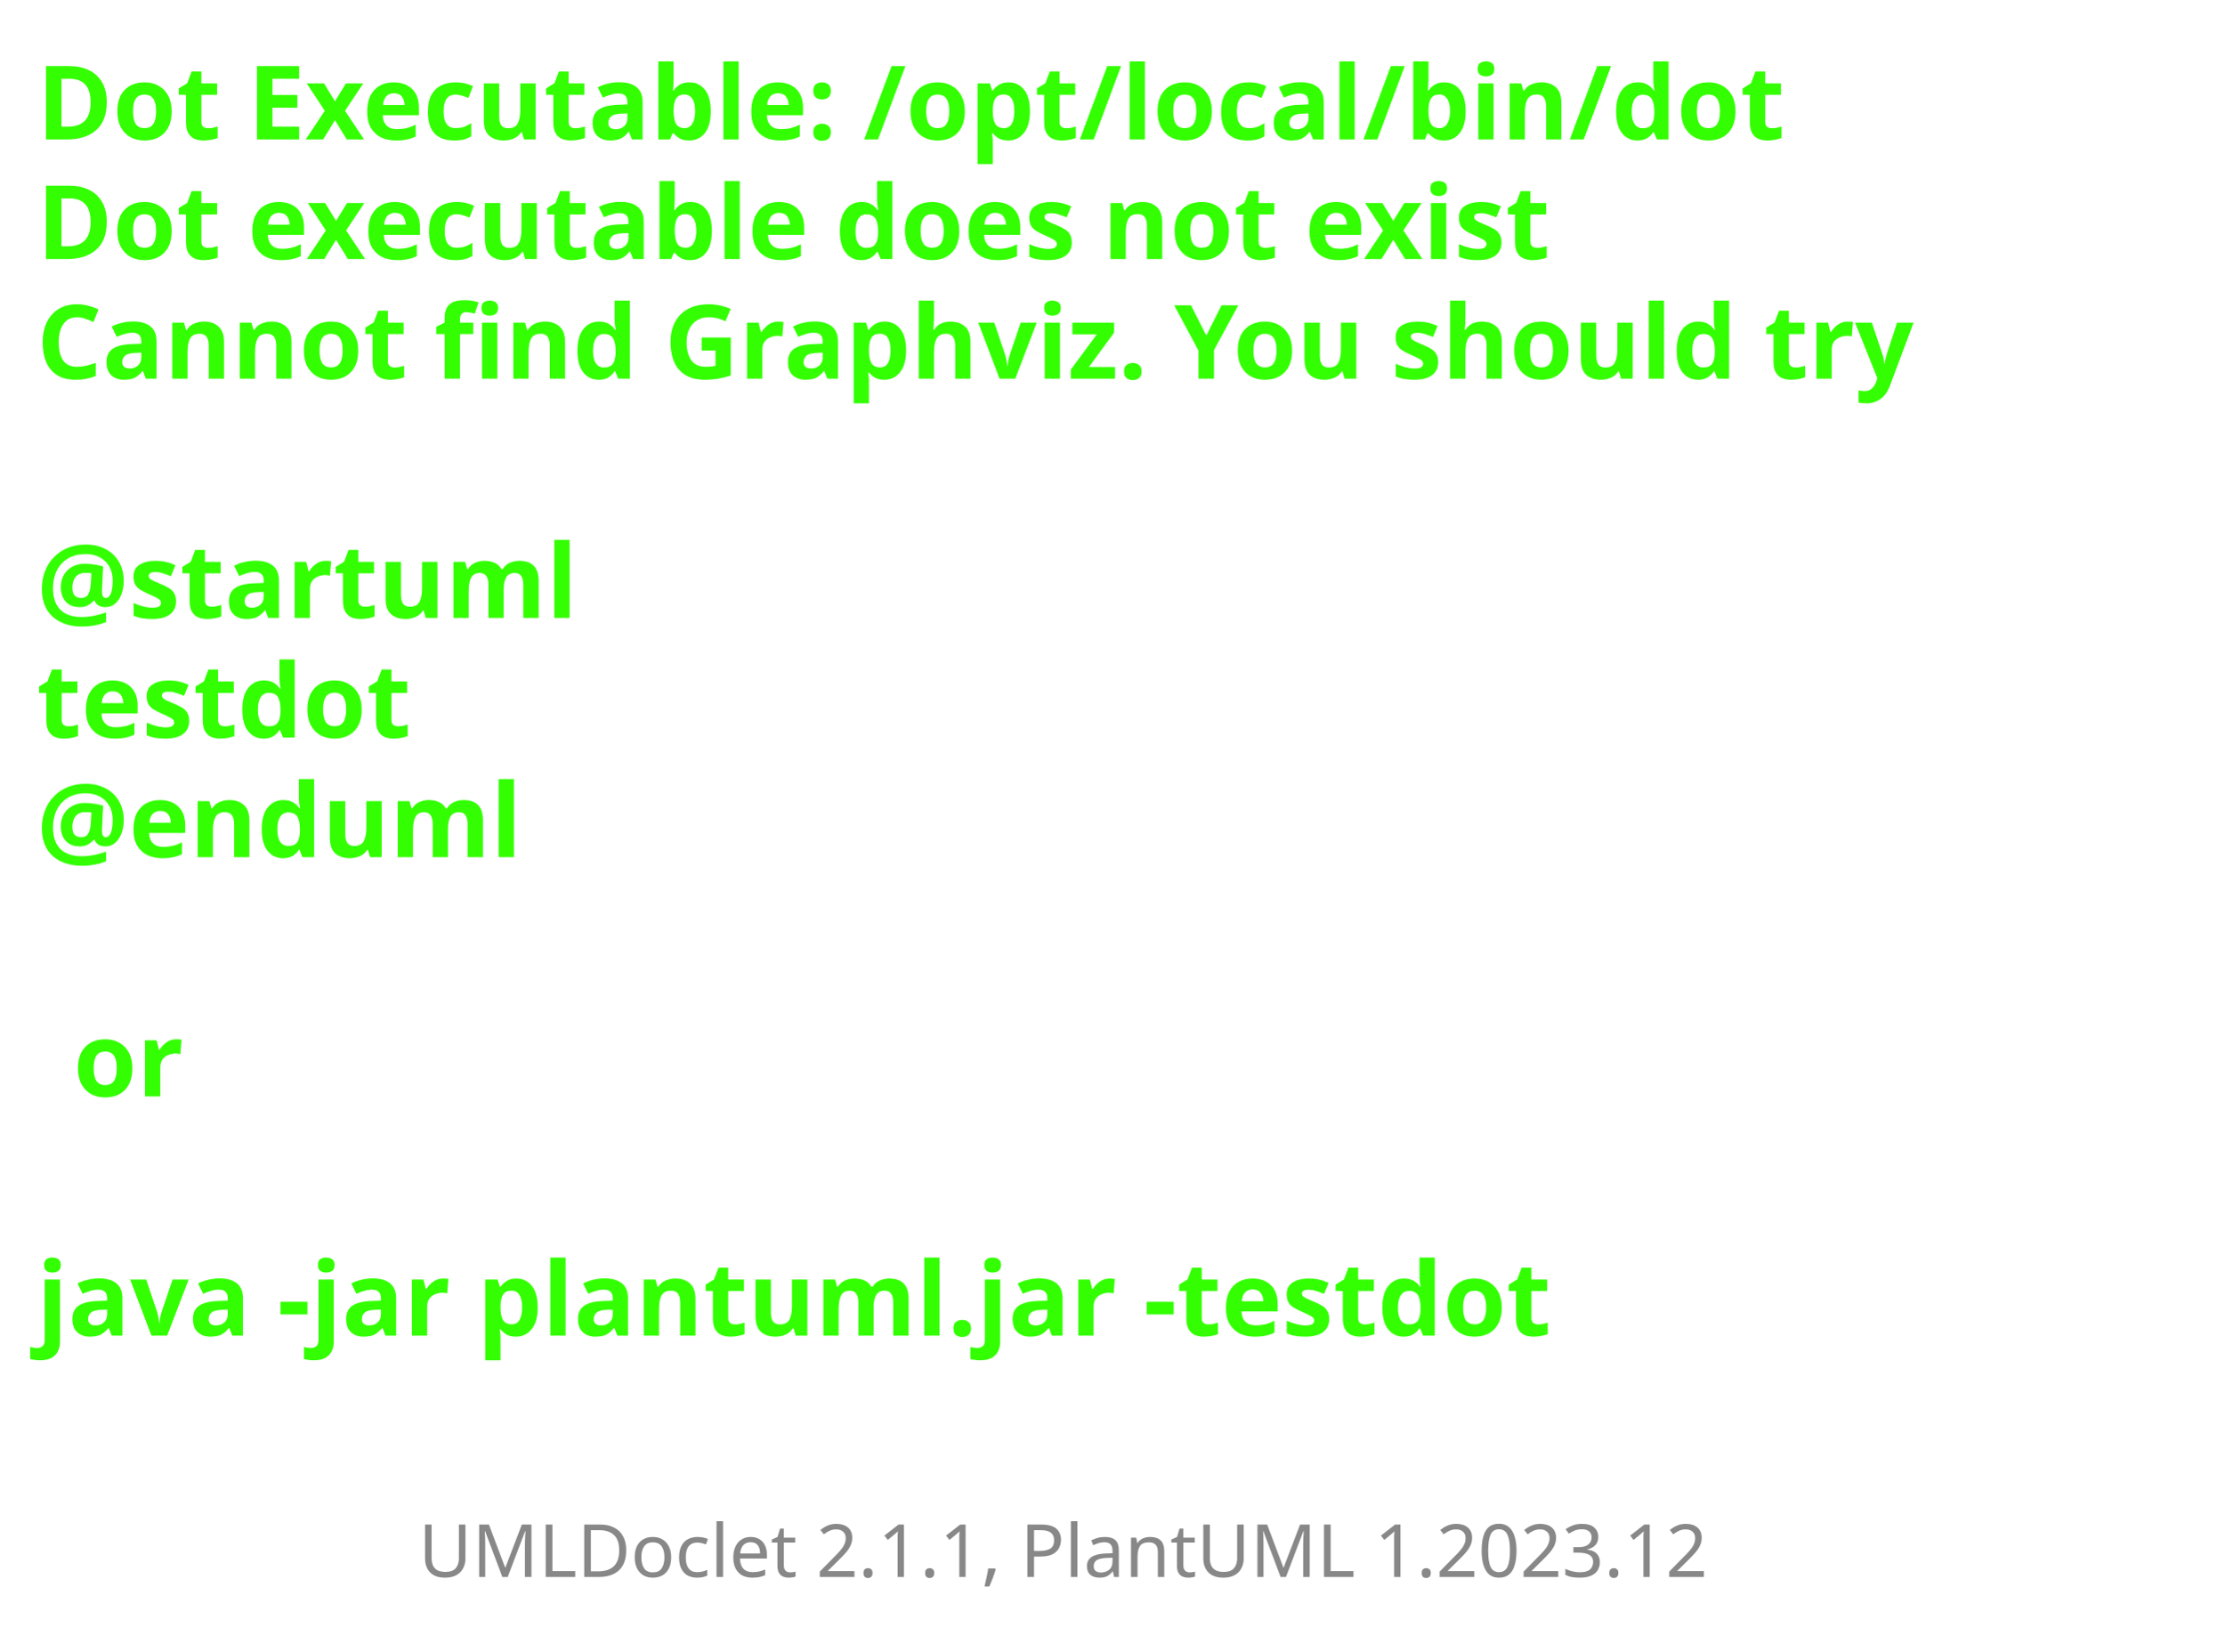
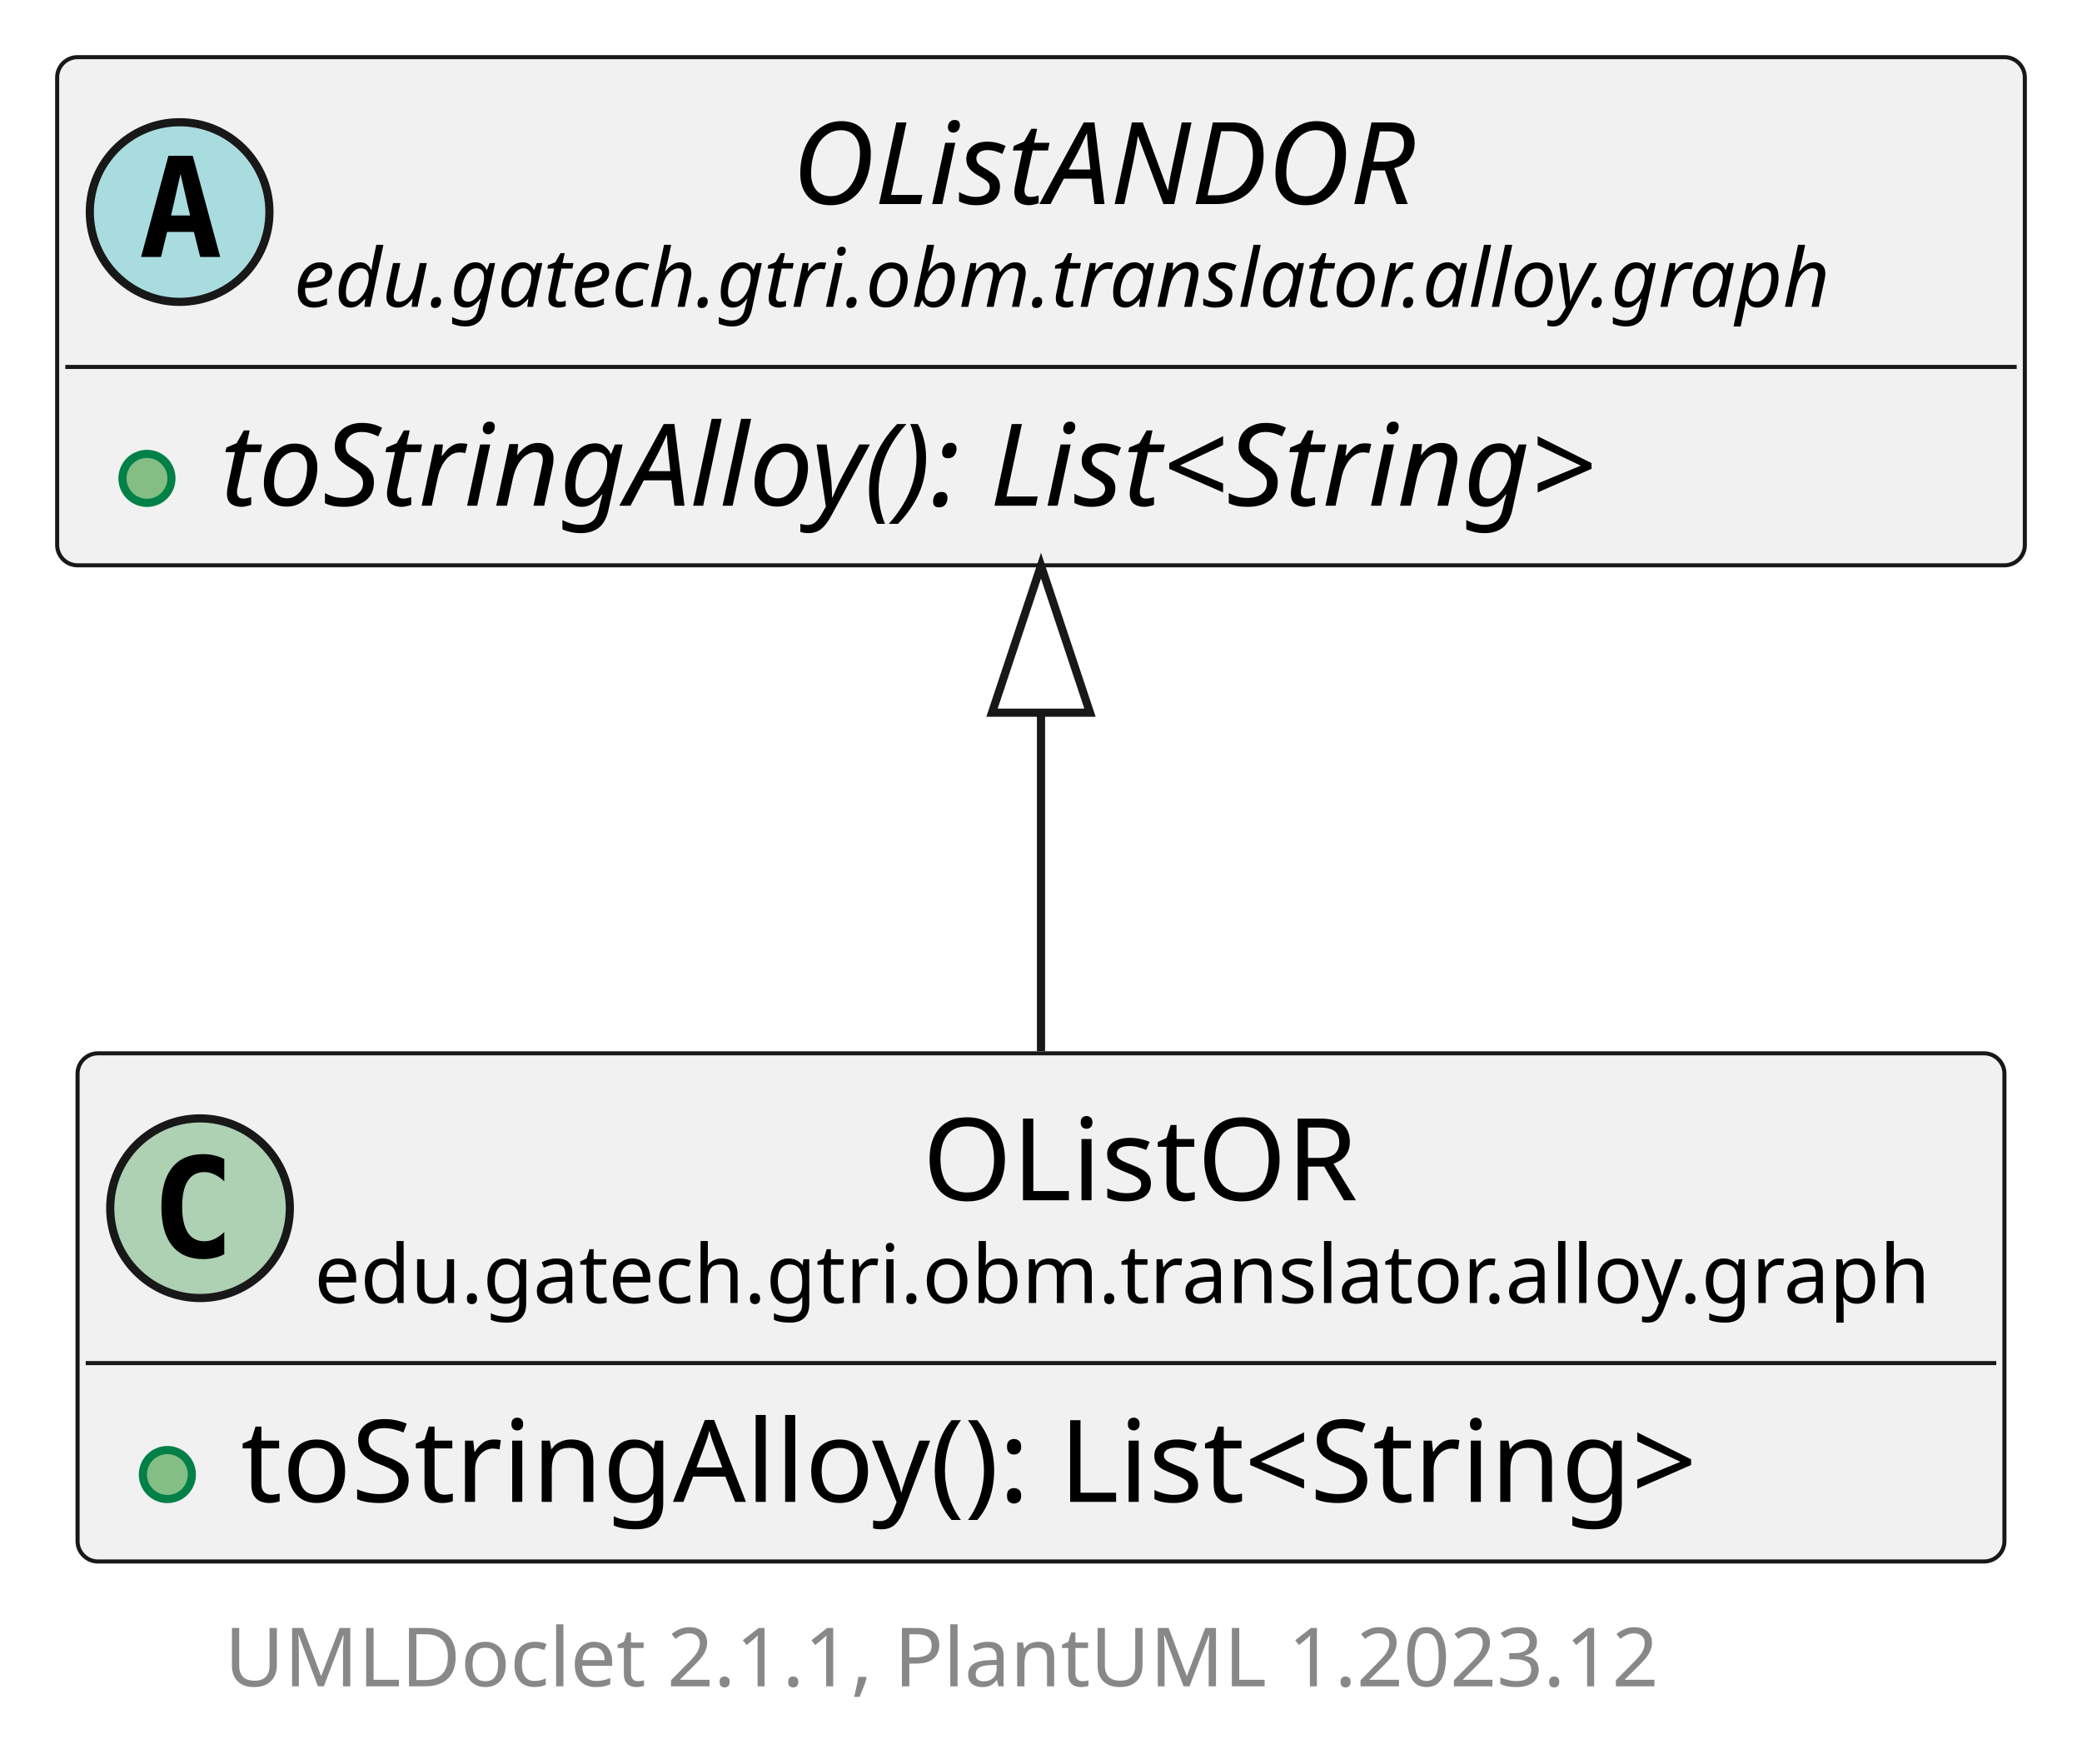
- <svg xmlns="http://www.w3.org/2000/svg" contentStyleType="text/css" height="225px" preserveAspectRatio="none" style="width:303px;height:225px;background:#FFFFFF;" version="1.1" viewBox="0 0 303 225" width="303px" zoomAndPan="magnify">
+ <svg xmlns="http://www.w3.org/2000/svg" xmlns:xlink="http://www.w3.org/1999/xlink" contentStyleType="text/css" height="216px" preserveAspectRatio="none" style="width:255px;height:216px;background:#FFFFFF;" version="1.1" viewBox="0 0 255 216" width="255px" zoomAndPan="magnify">
  <defs />
  <g>
-     <text fill="#33FF02" font-family="sans-serif" font-size="14" font-weight="bold" lengthAdjust="spacing" textLength="261" x="5" y="19">Dot Executable: /opt/local/bin/dot</text>
-     <text fill="#33FF02" font-family="sans-serif" font-size="14" font-weight="bold" lengthAdjust="spacing" textLength="237" x="5" y="35.297">Dot executable does not exist</text>
-     <text fill="#33FF02" font-family="sans-serif" font-size="14" font-weight="bold" lengthAdjust="spacing" textLength="291" x="5" y="51.594">Cannot find Graphviz. You should try</text>
-     <text fill="#33FF02" font-family="sans-serif" font-size="14" font-weight="bold" lengthAdjust="spacing" textLength="5" x="5" y="67.891"> </text>
-     <text fill="#33FF02" font-family="sans-serif" font-size="14" font-weight="bold" lengthAdjust="spacing" textLength="79" x="5" y="84.188">@startuml</text>
-     <text fill="#33FF02" font-family="sans-serif" font-size="14" font-weight="bold" lengthAdjust="spacing" textLength="57" x="5" y="100.484">testdot</text>
-     <text fill="#33FF02" font-family="sans-serif" font-size="14" font-weight="bold" lengthAdjust="spacing" textLength="72" x="5" y="116.781">@enduml</text>
-     <text fill="#33FF02" font-family="sans-serif" font-size="14" font-weight="bold" lengthAdjust="spacing" textLength="5" x="5" y="133.078"> </text>
-     <text fill="#33FF02" font-family="sans-serif" font-size="14" font-weight="bold" lengthAdjust="spacing" textLength="17" x="10" y="149.375">or</text>
-     <text fill="#33FF02" font-family="sans-serif" font-size="14" font-weight="bold" lengthAdjust="spacing" textLength="5" x="5" y="165.672"> </text>
-     <text fill="#33FF02" font-family="sans-serif" font-size="14" font-weight="bold" lengthAdjust="spacing" textLength="227" x="5" y="181.969">java -jar plantuml.jar -testdot</text>
-     <text fill="#33FF02" font-family="sans-serif" font-size="14" font-weight="bold" lengthAdjust="spacing" textLength="5" x="5" y="198.266"> </text>
-     <text fill="#888888" font-family="sans-serif" font-size="10" lengthAdjust="spacing" textLength="186" x="57" y="214.845">UMLDoclet 2.1.1, PlantUML 1.2023.12</text>
+     <a href="OListOR.html" target="_top" title="OListOR.html" xlink:actuate="onRequest" xlink:href="OListOR.html" xlink:show="new" xlink:title="OListOR.html" xlink:type="simple">
+       <g id="elem_edu.gatech.gtri.obm.translator.alloy.graph.OListOR">
+         <rect codeLine="5" fill="#F1F1F1" height="62.234" id="edu.gatech.gtri.obm.translator.alloy.graph.OListOR" rx="2.5" ry="2.5" style="stroke:#181818;stroke-width:0.5;" width="236" x="9.5" y="129" />
+         <ellipse cx="24.5" cy="147.969" fill="#ADD1B2" rx="11" ry="11" style="stroke:#181818;stroke-width:1.0;" />
+         <path d="M27.469,153.609 Q26.891,153.906 26.25,154.047 Q25.609,154.203 24.906,154.203 Q22.406,154.203 21.078,152.562 Q19.766,150.906 19.766,147.781 Q19.766,144.656 21.078,143 Q22.406,141.344 24.906,141.344 Q25.609,141.344 26.25,141.5 Q26.906,141.656 27.469,141.953 L27.469,144.672 Q26.844,144.094 26.25,143.828 Q25.656,143.547 25.031,143.547 Q23.688,143.547 23,144.625 Q22.312,145.688 22.312,147.781 Q22.312,149.875 23,150.953 Q23.688,152.016 25.031,152.016 Q25.656,152.016 26.25,151.75 Q26.844,151.469 27.469,150.891 L27.469,153.609 Z " fill="#000000" />
+         <text fill="#000000" font-family="sans-serif" font-size="14" lengthAdjust="spacing" textLength="55" x="113" y="146.995">OListOR</text>
+         <text fill="#000000" font-family="sans-serif" font-size="10" lengthAdjust="spacing" textLength="204" x="38.5" y="159.579">edu.gatech.gtri.obm.translator.alloy.graph</text>
+         <line style="stroke:#181818;stroke-width:0.5;" x1="10.5" x2="244.5" y1="166.938" y2="166.938" />
+         <ellipse cx="20.5" cy="180.586" fill="#84BE84" rx="3" ry="3" style="stroke:#038048;stroke-width:1.0;" />
+         <text fill="#000000" font-family="sans-serif" font-size="14" lengthAdjust="spacing" textLength="191" x="29.5" y="183.933">toStringAlloy(): List&lt;String&gt;</text>
+       </g>
+     </a>
+     <a href="OListANDOR.html" target="_top" title="OListANDOR.html" xlink:actuate="onRequest" xlink:href="OListANDOR.html" xlink:show="new" xlink:title="OListANDOR.html" xlink:type="simple">
+       <g id="elem_edu.gatech.gtri.obm.translator.alloy.graph.OListANDOR">
+         <rect codeLine="9" fill="#F1F1F1" height="62.234" id="edu.gatech.gtri.obm.translator.alloy.graph.OListANDOR" rx="2.5" ry="2.5" style="stroke:#181818;stroke-width:0.5;" width="241" x="7" y="7" />
+         <ellipse cx="22" cy="25.969" fill="#A9DCDF" rx="11" ry="11" style="stroke:#181818;stroke-width:1.0;" />
+         <path d="M22.109,21.312 L20.953,26.391 L23.281,26.391 L22.109,21.312 Z M20.625,19.078 L23.609,19.078 L26.969,31.469 L24.516,31.469 L23.75,28.406 L20.469,28.406 L19.719,31.469 L17.281,31.469 L20.625,19.078 Z " fill="#000000" />
+         <text fill="#000000" font-family="sans-serif" font-size="14" font-style="italic" lengthAdjust="spacing" textLength="87" x="97" y="24.995">OListANDOR</text>
+         <text fill="#000000" font-family="sans-serif" font-size="10" font-style="italic" lengthAdjust="spacing" textLength="209" x="36" y="37.579">edu.gatech.gtri.obm.translator.alloy.graph</text>
+         <line style="stroke:#181818;stroke-width:0.5;" x1="8" x2="247" y1="44.938" y2="44.938" />
+         <ellipse cx="18" cy="58.586" fill="#84BE84" rx="3" ry="3" style="stroke:#038048;stroke-width:1.0;" />
+         <text fill="#000000" font-family="sans-serif" font-size="14" font-style="italic" lengthAdjust="spacing" textLength="193" x="27" y="61.933">toStringAlloy(): List&lt;String&gt;</text>
+       </g>
+     </a>
+     <g id="link_edu.gatech.gtri.obm.translator.alloy.graph.OListANDOR_edu.gatech.gtri.obm.translator.alloy.graph.OListOR">
+       <path codeLine="13" d="M127.5,87.28 C127.5,105.47 127.5,110.54 127.5,128.73 " fill="none" id="edu.gatech.gtri.obm.translator.alloy.graph.OListANDOR-backto-edu.gatech.gtri.obm.translator.alloy.graph.OListOR" style="stroke:#181818;stroke-width:1.0;" />
+       <polygon fill="none" points="127.5,69.28,121.5,87.28,133.5,87.28,127.5,69.28" style="stroke:#181818;stroke-width:1.0;" />
+     </g>
+     <text fill="#888888" font-family="sans-serif" font-size="10" lengthAdjust="spacing" textLength="186" x="27.5" y="206.517">UMLDoclet 2.1.1, PlantUML 1.2023.12</text>
  </g>
</svg>
